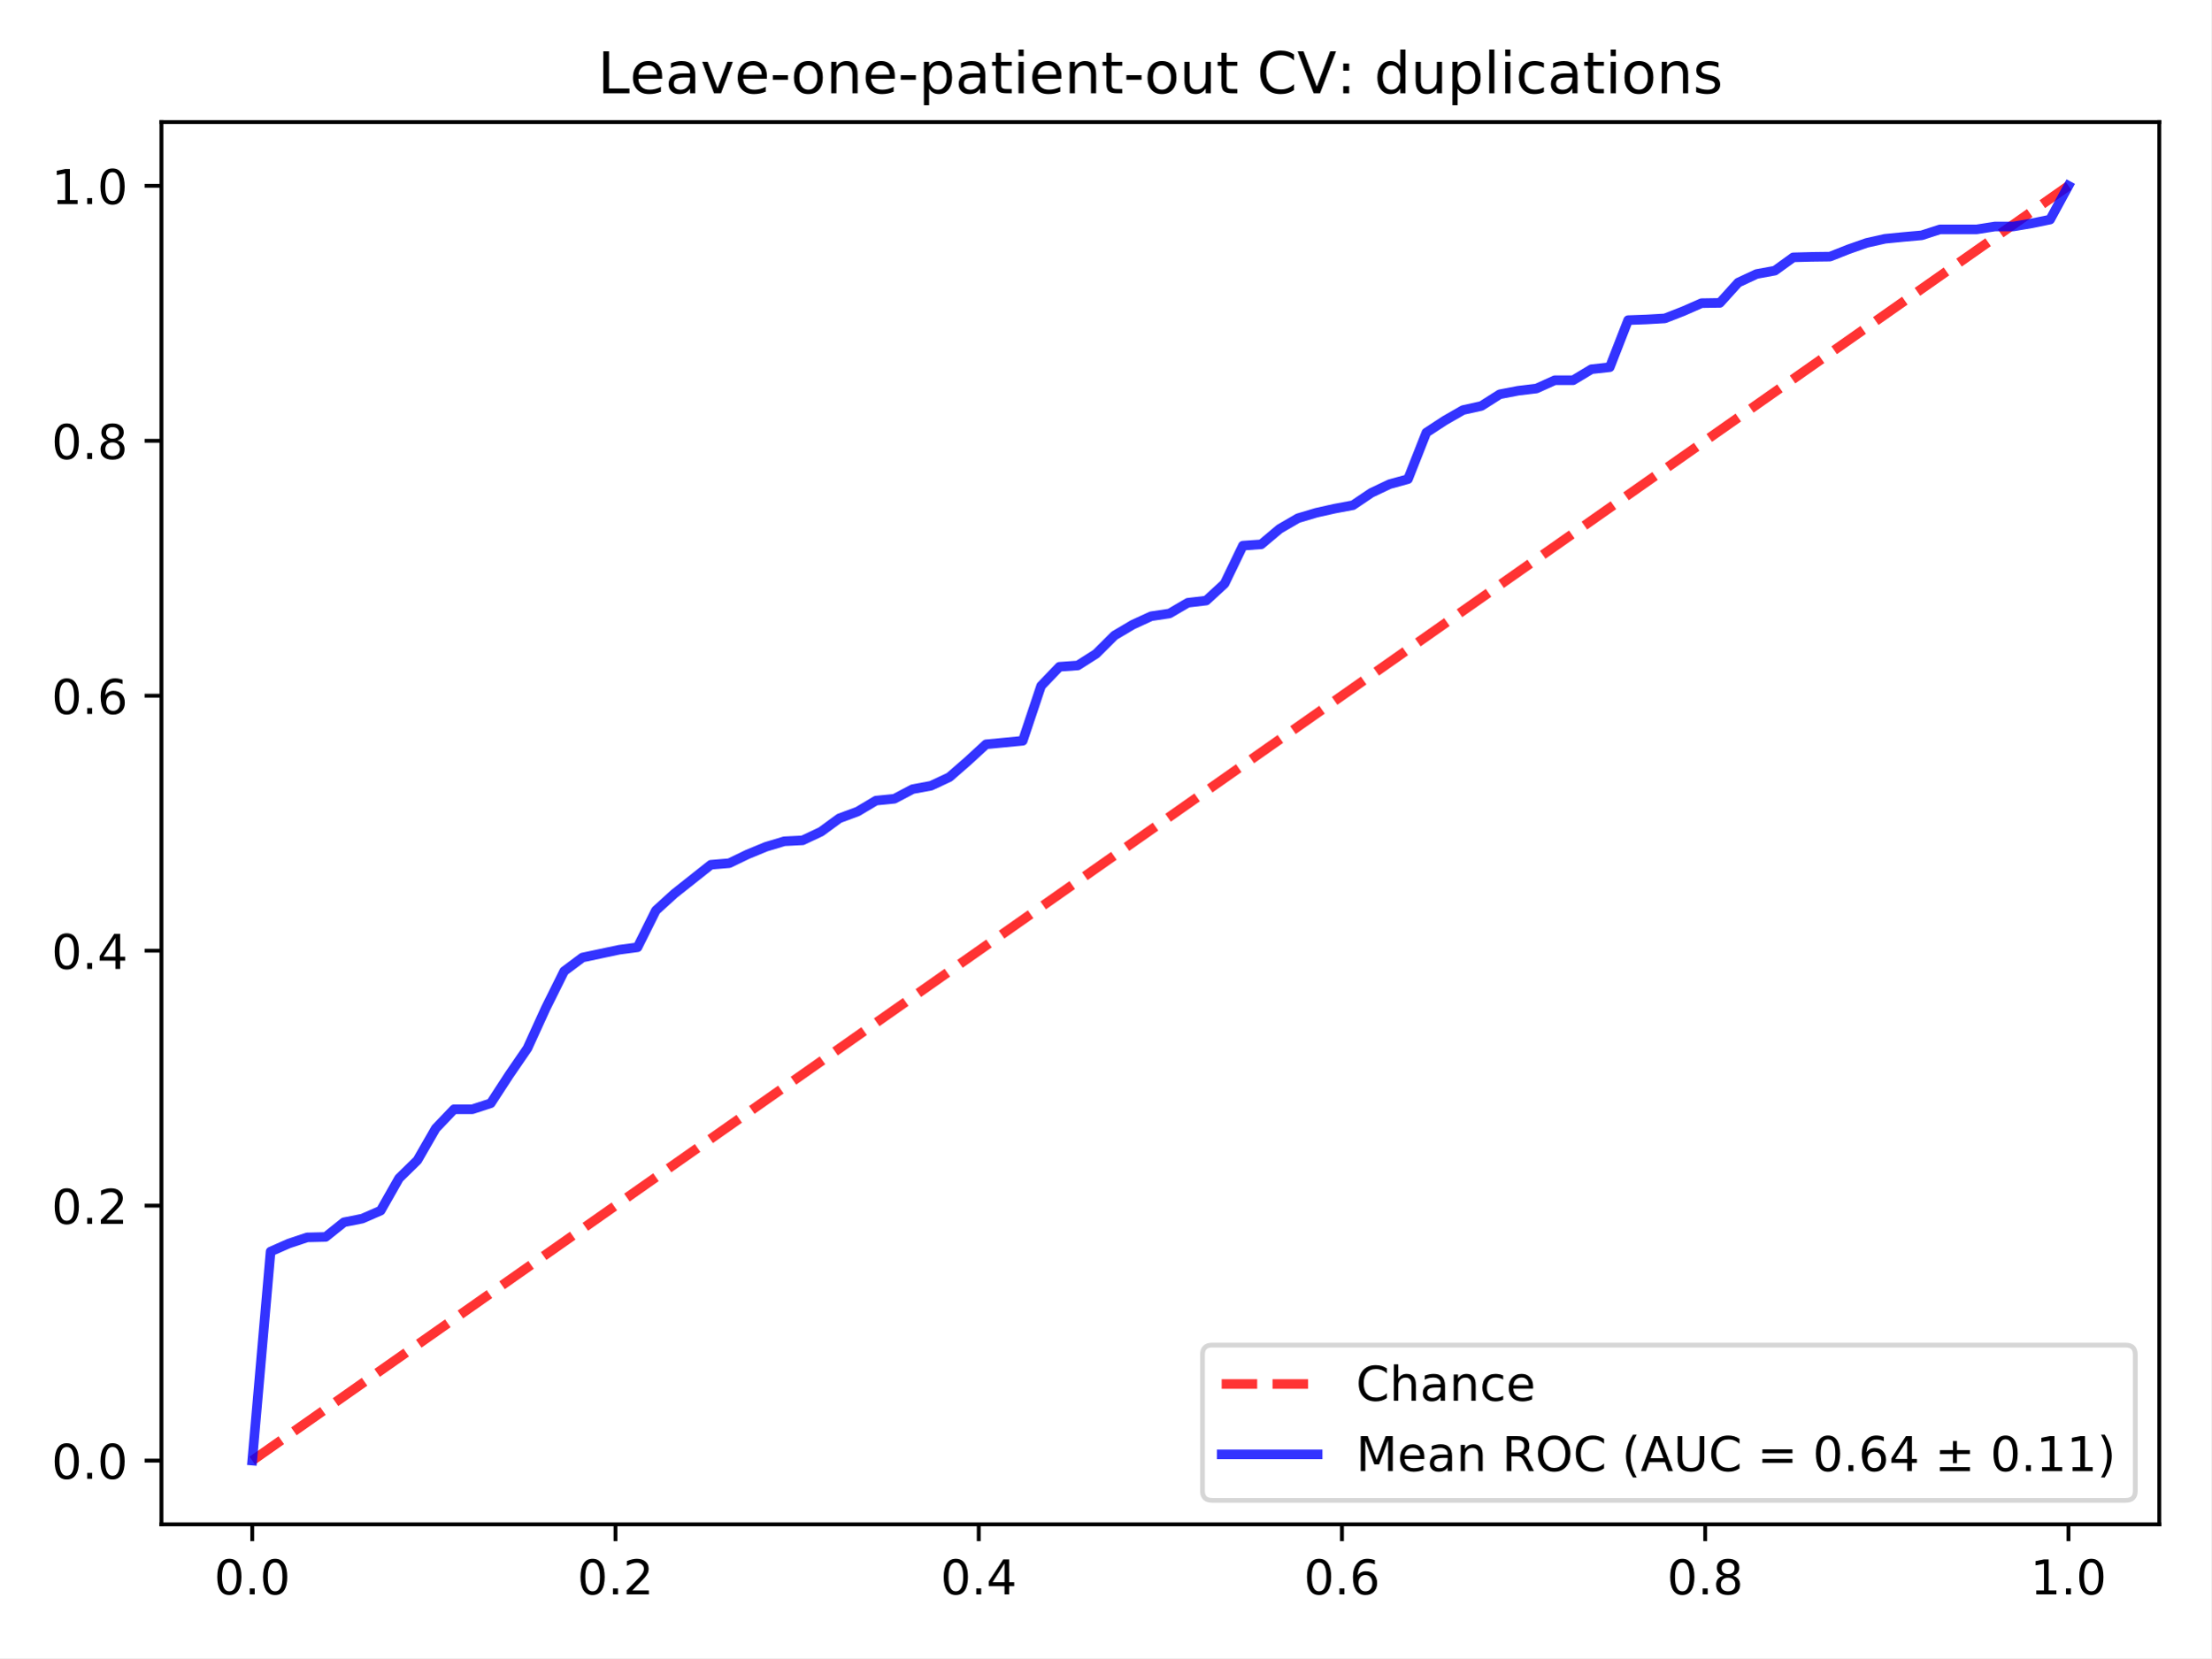
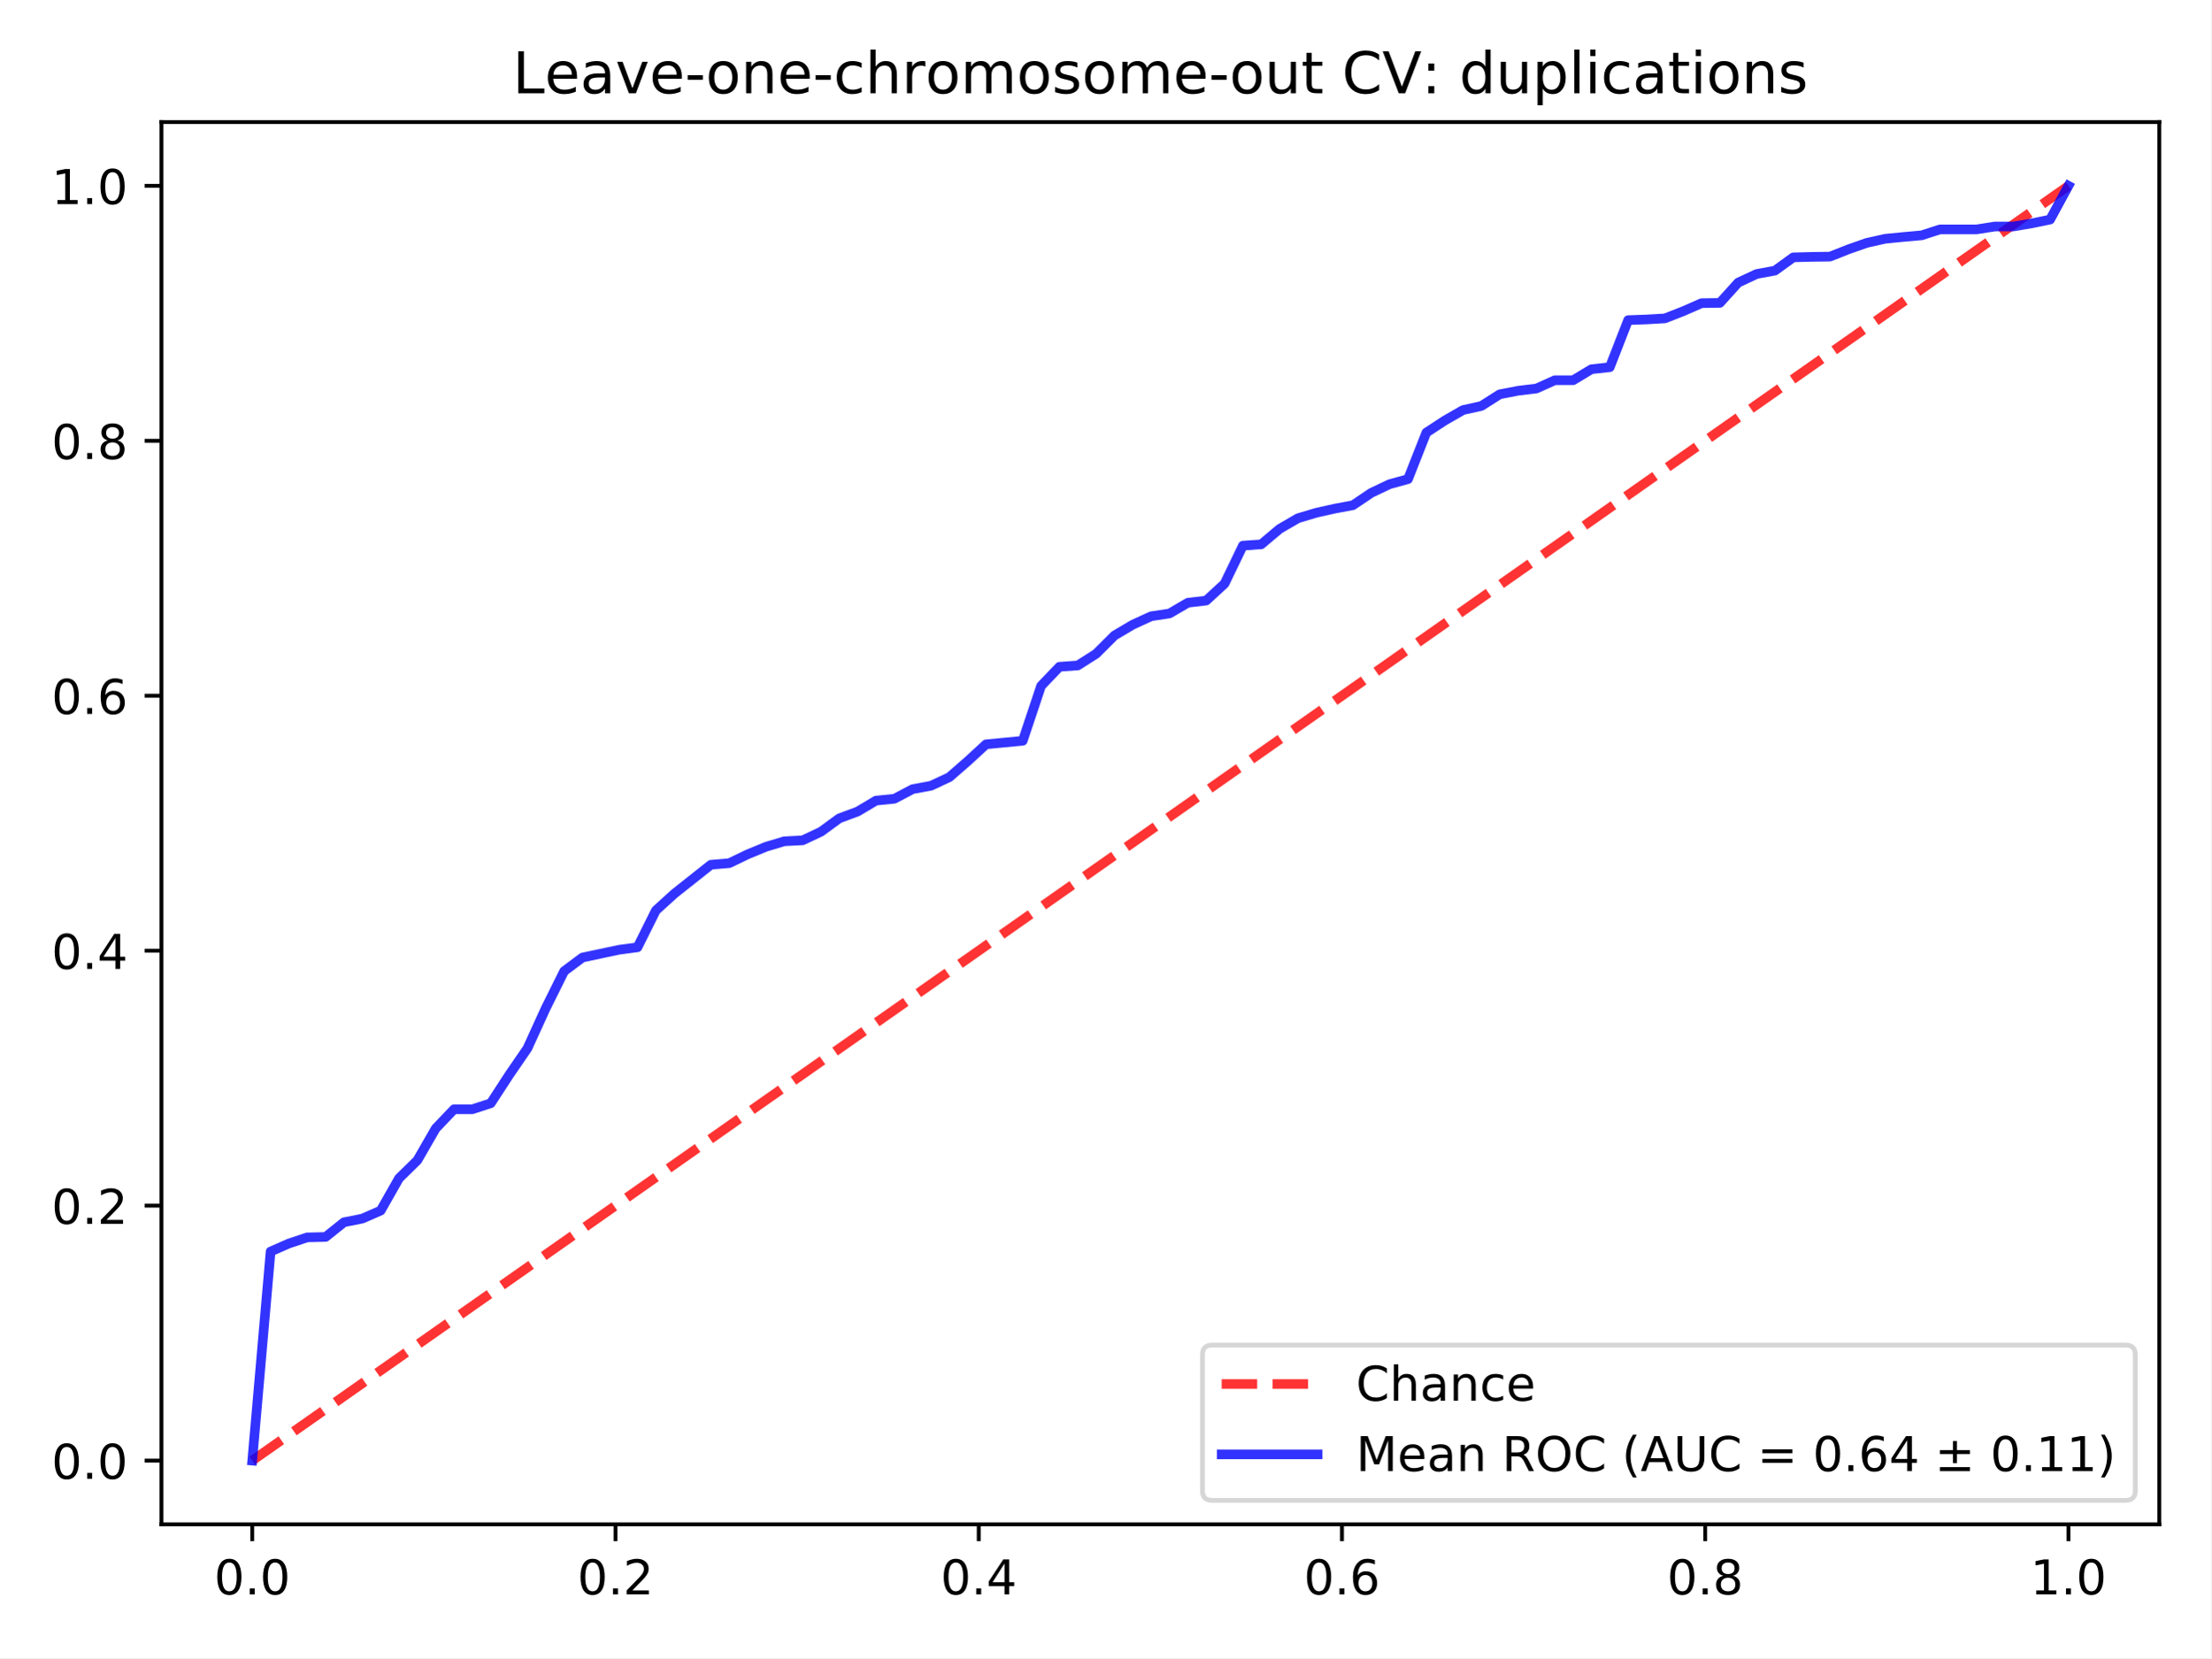
<svg xmlns="http://www.w3.org/2000/svg" xmlns:xlink="http://www.w3.org/1999/xlink" height="345.6pt" version="1.1" viewBox="0 0 460.8 345.6" width="460.8pt">
  <defs>
    <style type="text/css">
*{stroke-linecap:butt;stroke-linejoin:round;white-space:pre;}
  </style>
  </defs>
  <g id="figure_1">
    <g id="patch_1">
      <path d="M 0 345.6  L 460.8 345.6  L 460.8 0  L 0 0  z " style="fill:#ffffff;" />
    </g>
    <g id="axes_1">
      <g id="patch_2">
        <path d="M 33.64 317.72  L 450 317.72  L 450 25.44  L 33.64 25.44  z " style="fill:#ffffff;" />
      </g>
      <g id="matplotlib.axis_1">
        <g id="xtick_1">
          <g id="line2d_1">
            <defs>
-               <path d="M 0 0  L 0 3.5  " id="macfb89a91c" style="stroke:#000000;stroke-width:0.8;" />
-             </defs>
-             <g>
-               <use style="stroke:#000000;stroke-width:0.8;" x="52.565" xlink:href="#macfb89a91c" y="317.72" />
+               <path d="M 0 0  L 0 3.5  " id="m7f4641967b" style="stroke:#000000;stroke-width:0.8;" />
+             </defs>
+             <g>
+               <use style="stroke:#000000;stroke-width:0.8;" x="52.565" xlink:href="#m7f4641967b" y="317.72" />
            </g>
          </g>
          <g id="text_1">
            <defs>
              <path d="M 31.781 66.406  Q 24.172 66.406 20.328 58.906  Q 16.5 51.422 16.5 36.375  Q 16.5 21.391 20.328 13.891  Q 24.172 6.391 31.781 6.391  Q 39.453 6.391 43.281 13.891  Q 47.125 21.391 47.125 36.375  Q 47.125 51.422 43.281 58.906  Q 39.453 66.406 31.781 66.406  z M 31.781 74.219  Q 44.047 74.219 50.516 64.516  Q 56.984 54.828 56.984 36.375  Q 56.984 17.969 50.516 8.266  Q 44.047 -1.422 31.781 -1.422  Q 19.531 -1.422 13.062 8.266  Q 6.594 17.969 6.594 36.375  Q 6.594 54.828 13.062 64.516  Q 19.531 74.219 31.781 74.219  z " id="DejaVuSans-48" />
              <path d="M 10.688 12.406  L 21 12.406  L 21 0  L 10.688 0  z " id="DejaVuSans-46" />
            </defs>
            <g transform="translate(44.61389 332.3184)scale(0.1 -0.1)">
              <use xlink:href="#DejaVuSans-48" />
              <use x="63.623" xlink:href="#DejaVuSans-46" />
              <use x="95.41" xlink:href="#DejaVuSans-48" />
            </g>
          </g>
        </g>
        <g id="xtick_2">
          <g id="line2d_2">
            <g>
-               <use style="stroke:#000000;stroke-width:0.8;" x="128.267" xlink:href="#macfb89a91c" y="317.72" />
+               <use style="stroke:#000000;stroke-width:0.8;" x="128.267" xlink:href="#m7f4641967b" y="317.72" />
            </g>
          </g>
          <g id="text_2">
            <defs>
              <path d="M 19.188 8.297  L 53.609 8.297  L 53.609 0  L 7.328 0  L 7.328 8.297  Q 12.938 14.109 22.625 23.891  Q 32.328 33.688 34.812 36.531  Q 39.547 41.844 41.422 45.531  Q 43.312 49.219 43.312 52.781  Q 43.312 58.594 39.234 62.25  Q 35.156 65.922 28.609 65.922  Q 23.969 65.922 18.812 64.312  Q 13.672 62.703 7.812 59.422  L 7.812 69.391  Q 13.766 71.781 18.938 73  Q 24.125 74.219 28.422 74.219  Q 39.75 74.219 46.484 68.547  Q 53.219 62.891 53.219 53.422  Q 53.219 48.922 51.531 44.891  Q 49.859 40.875 45.406 35.406  Q 44.188 33.984 37.641 27.219  Q 31.109 20.453 19.188 8.297  z " id="DejaVuSans-50" />
            </defs>
            <g transform="translate(120.3157 332.3184)scale(0.1 -0.1)">
              <use xlink:href="#DejaVuSans-48" />
              <use x="63.623" xlink:href="#DejaVuSans-46" />
              <use x="95.41" xlink:href="#DejaVuSans-50" />
            </g>
          </g>
        </g>
        <g id="xtick_3">
          <g id="line2d_3">
            <g>
-               <use style="stroke:#000000;stroke-width:0.8;" x="203.969" xlink:href="#macfb89a91c" y="317.72" />
+               <use style="stroke:#000000;stroke-width:0.8;" x="203.969" xlink:href="#m7f4641967b" y="317.72" />
            </g>
          </g>
          <g id="text_3">
            <defs>
              <path d="M 37.797 64.312  L 12.891 25.391  L 37.797 25.391  z M 35.203 72.906  L 47.609 72.906  L 47.609 25.391  L 58.016 25.391  L 58.016 17.188  L 47.609 17.188  L 47.609 0  L 37.797 0  L 37.797 17.188  L 4.891 17.188  L 4.891 26.703  z " id="DejaVuSans-52" />
            </defs>
            <g transform="translate(196.0175 332.3184)scale(0.1 -0.1)">
              <use xlink:href="#DejaVuSans-48" />
              <use x="63.623" xlink:href="#DejaVuSans-46" />
              <use x="95.41" xlink:href="#DejaVuSans-52" />
            </g>
          </g>
        </g>
        <g id="xtick_4">
          <g id="line2d_4">
            <g>
-               <use style="stroke:#000000;stroke-width:0.8;" x="279.671" xlink:href="#macfb89a91c" y="317.72" />
+               <use style="stroke:#000000;stroke-width:0.8;" x="279.671" xlink:href="#m7f4641967b" y="317.72" />
            </g>
          </g>
          <g id="text_4">
            <defs>
              <path d="M 33.016 40.375  Q 26.375 40.375 22.484 35.828  Q 18.609 31.297 18.609 23.391  Q 18.609 15.531 22.484 10.953  Q 26.375 6.391 33.016 6.391  Q 39.656 6.391 43.531 10.953  Q 47.406 15.531 47.406 23.391  Q 47.406 31.297 43.531 35.828  Q 39.656 40.375 33.016 40.375  z M 52.594 71.297  L 52.594 62.312  Q 48.875 64.062 45.094 64.984  Q 41.312 65.922 37.594 65.922  Q 27.828 65.922 22.672 59.328  Q 17.531 52.734 16.797 39.406  Q 19.672 43.656 24.016 45.922  Q 28.375 48.188 33.594 48.188  Q 44.578 48.188 50.953 41.516  Q 57.328 34.859 57.328 23.391  Q 57.328 12.156 50.688 5.359  Q 44.047 -1.422 33.016 -1.422  Q 20.359 -1.422 13.672 8.266  Q 6.984 17.969 6.984 36.375  Q 6.984 53.656 15.188 63.938  Q 23.391 74.219 37.203 74.219  Q 40.922 74.219 44.703 73.484  Q 48.484 72.75 52.594 71.297  z " id="DejaVuSans-54" />
            </defs>
            <g transform="translate(271.7193 332.3184)scale(0.1 -0.1)">
              <use xlink:href="#DejaVuSans-48" />
              <use x="63.623" xlink:href="#DejaVuSans-46" />
              <use x="95.41" xlink:href="#DejaVuSans-54" />
            </g>
          </g>
        </g>
        <g id="xtick_5">
          <g id="line2d_5">
            <g>
-               <use style="stroke:#000000;stroke-width:0.8;" x="355.373" xlink:href="#macfb89a91c" y="317.72" />
+               <use style="stroke:#000000;stroke-width:0.8;" x="355.373" xlink:href="#m7f4641967b" y="317.72" />
            </g>
          </g>
          <g id="text_5">
            <defs>
              <path d="M 31.781 34.625  Q 24.75 34.625 20.719 30.859  Q 16.703 27.094 16.703 20.516  Q 16.703 13.922 20.719 10.156  Q 24.75 6.391 31.781 6.391  Q 38.812 6.391 42.859 10.172  Q 46.922 13.969 46.922 20.516  Q 46.922 27.094 42.891 30.859  Q 38.875 34.625 31.781 34.625  z M 21.922 38.812  Q 15.578 40.375 12.031 44.719  Q 8.5 49.078 8.5 55.328  Q 8.5 64.062 14.719 69.141  Q 20.953 74.219 31.781 74.219  Q 42.672 74.219 48.875 69.141  Q 55.078 64.062 55.078 55.328  Q 55.078 49.078 51.531 44.719  Q 48 40.375 41.703 38.812  Q 48.828 37.156 52.797 32.312  Q 56.781 27.484 56.781 20.516  Q 56.781 9.906 50.312 4.234  Q 43.844 -1.422 31.781 -1.422  Q 19.734 -1.422 13.25 4.234  Q 6.781 9.906 6.781 20.516  Q 6.781 27.484 10.781 32.312  Q 14.797 37.156 21.922 38.812  z M 18.312 54.391  Q 18.312 48.734 21.844 45.562  Q 25.391 42.391 31.781 42.391  Q 38.141 42.391 41.719 45.562  Q 45.312 48.734 45.312 54.391  Q 45.312 60.062 41.719 63.234  Q 38.141 66.406 31.781 66.406  Q 25.391 66.406 21.844 63.234  Q 18.312 60.062 18.312 54.391  z " id="DejaVuSans-56" />
            </defs>
            <g transform="translate(347.4212 332.3184)scale(0.1 -0.1)">
              <use xlink:href="#DejaVuSans-48" />
              <use x="63.623" xlink:href="#DejaVuSans-46" />
              <use x="95.41" xlink:href="#DejaVuSans-56" />
            </g>
          </g>
        </g>
        <g id="xtick_6">
          <g id="line2d_6">
            <g>
-               <use style="stroke:#000000;stroke-width:0.8;" x="431.075" xlink:href="#macfb89a91c" y="317.72" />
+               <use style="stroke:#000000;stroke-width:0.8;" x="431.075" xlink:href="#m7f4641967b" y="317.72" />
            </g>
          </g>
          <g id="text_6">
            <defs>
              <path d="M 12.406 8.297  L 28.516 8.297  L 28.516 63.922  L 10.984 60.406  L 10.984 69.391  L 28.422 72.906  L 38.281 72.906  L 38.281 8.297  L 54.391 8.297  L 54.391 0  L 12.406 0  z " id="DejaVuSans-49" />
            </defs>
            <g transform="translate(423.123 332.3184)scale(0.1 -0.1)">
              <use xlink:href="#DejaVuSans-49" />
              <use x="63.623" xlink:href="#DejaVuSans-46" />
              <use x="95.41" xlink:href="#DejaVuSans-48" />
            </g>
          </g>
        </g>
      </g>
      <g id="matplotlib.axis_2">
        <g id="ytick_1">
          <g id="line2d_7">
            <defs>
-               <path d="M 0 0  L -3.5 0  " id="m1440b9d968" style="stroke:#000000;stroke-width:0.8;" />
-             </defs>
-             <g>
-               <use style="stroke:#000000;stroke-width:0.8;" x="33.64" xlink:href="#m1440b9d968" y="304.435" />
+               <path d="M 0 0  L -3.5 0  " id="mc398d6398e" style="stroke:#000000;stroke-width:0.8;" />
+             </defs>
+             <g>
+               <use style="stroke:#000000;stroke-width:0.8;" x="33.64" xlink:href="#mc398d6398e" y="304.435" />
            </g>
          </g>
          <g id="text_7">
            <g transform="translate(10.73687 308.2338)scale(0.1 -0.1)">
              <use xlink:href="#DejaVuSans-48" />
              <use x="63.623" xlink:href="#DejaVuSans-46" />
              <use x="95.41" xlink:href="#DejaVuSans-48" />
            </g>
          </g>
        </g>
        <g id="ytick_2">
          <g id="line2d_8">
            <g>
-               <use style="stroke:#000000;stroke-width:0.8;" x="33.64" xlink:href="#m1440b9d968" y="251.293" />
+               <use style="stroke:#000000;stroke-width:0.8;" x="33.64" xlink:href="#mc398d6398e" y="251.293" />
            </g>
          </g>
          <g id="text_8">
            <g transform="translate(10.73687 255.0919)scale(0.1 -0.1)">
              <use xlink:href="#DejaVuSans-48" />
              <use x="63.623" xlink:href="#DejaVuSans-46" />
              <use x="95.41" xlink:href="#DejaVuSans-50" />
            </g>
          </g>
        </g>
        <g id="ytick_3">
          <g id="line2d_9">
            <g>
-               <use style="stroke:#000000;stroke-width:0.8;" x="33.64" xlink:href="#m1440b9d968" y="198.151" />
+               <use style="stroke:#000000;stroke-width:0.8;" x="33.64" xlink:href="#mc398d6398e" y="198.151" />
            </g>
          </g>
          <g id="text_9">
            <g transform="translate(10.73687 201.9501)scale(0.1 -0.1)">
              <use xlink:href="#DejaVuSans-48" />
              <use x="63.623" xlink:href="#DejaVuSans-46" />
              <use x="95.41" xlink:href="#DejaVuSans-52" />
            </g>
          </g>
        </g>
        <g id="ytick_4">
          <g id="line2d_10">
            <g>
-               <use style="stroke:#000000;stroke-width:0.8;" x="33.64" xlink:href="#m1440b9d968" y="145.009" />
+               <use style="stroke:#000000;stroke-width:0.8;" x="33.64" xlink:href="#mc398d6398e" y="145.009" />
            </g>
          </g>
          <g id="text_10">
            <g transform="translate(10.73687 148.8083)scale(0.1 -0.1)">
              <use xlink:href="#DejaVuSans-48" />
              <use x="63.623" xlink:href="#DejaVuSans-46" />
              <use x="95.41" xlink:href="#DejaVuSans-54" />
            </g>
          </g>
        </g>
        <g id="ytick_5">
          <g id="line2d_11">
            <g>
-               <use style="stroke:#000000;stroke-width:0.8;" x="33.64" xlink:href="#m1440b9d968" y="91.867" />
+               <use style="stroke:#000000;stroke-width:0.8;" x="33.64" xlink:href="#mc398d6398e" y="91.867" />
            </g>
          </g>
          <g id="text_11">
            <g transform="translate(10.73687 95.66649)scale(0.1 -0.1)">
              <use xlink:href="#DejaVuSans-48" />
              <use x="63.623" xlink:href="#DejaVuSans-46" />
              <use x="95.41" xlink:href="#DejaVuSans-56" />
            </g>
          </g>
        </g>
        <g id="ytick_6">
          <g id="line2d_12">
            <g>
-               <use style="stroke:#000000;stroke-width:0.8;" x="33.64" xlink:href="#m1440b9d968" y="38.725" />
+               <use style="stroke:#000000;stroke-width:0.8;" x="33.64" xlink:href="#mc398d6398e" y="38.725" />
            </g>
          </g>
          <g id="text_12">
            <g transform="translate(10.73687 42.52467)scale(0.1 -0.1)">
              <use xlink:href="#DejaVuSans-49" />
              <use x="63.623" xlink:href="#DejaVuSans-46" />
              <use x="95.41" xlink:href="#DejaVuSans-48" />
            </g>
          </g>
        </g>
      </g>
      <g id="line2d_13">
-         <path clip-path="url(#pda7d57e21e)" d="M 52.565 304.435  L 431.075 38.725  " style="fill:none;stroke:#ff0000;stroke-dasharray:7.4,3.2;stroke-dashoffset:0;stroke-opacity:0.8;stroke-width:2;" />
+         <path clip-path="url(#pcd651e26c1)" d="M 52.565 304.435  L 431.075 38.725  " style="fill:none;stroke:#ff0000;stroke-dasharray:7.4,3.2;stroke-dashoffset:0;stroke-opacity:0.8;stroke-width:2;" />
      </g>
      <g id="line2d_14">
-         <path clip-path="url(#pda7d57e21e)" d="M 52.565 304.435  L 56.389 260.863  L 60.212 259.183  L 64.035 257.91  L 67.859 257.818  L 71.682 254.759  L 75.505 253.996  L 79.329 252.328  L 83.152 245.597  L 86.975 241.848  L 90.799 235.206  L 94.622 231.201  L 98.445 231.201  L 102.269 229.956  L 106.092 224.08  L 109.915 218.506  L 113.739 210.128  L 117.562 202.432  L 121.385 199.576  L 125.209 198.767  L 129.032 197.955  L 132.855 197.448  L 136.679 189.773  L 140.502 186.296  L 144.325 183.265  L 148.149 180.234  L 151.972 179.916  L 155.795 178.074  L 159.619 176.496  L 163.442 175.347  L 167.265 175.151  L 171.089 173.356  L 174.912 170.564  L 178.735 169.145  L 182.558 166.869  L 186.382 166.489  L 190.205 164.476  L 194.028 163.771  L 197.852 161.983  L 201.675 158.65  L 205.498 155.135  L 209.322 154.769  L 213.145 154.403  L 216.968 142.963  L 220.792 138.973  L 224.615 138.7  L 228.438 136.267  L 232.262 132.454  L 236.085 130.193  L 239.908 128.439  L 243.732 127.863  L 247.555 125.628  L 251.378 125.176  L 255.202 121.656  L 259.025 113.723  L 262.848 113.455  L 266.672 110.235  L 270.495 108.015  L 274.318 106.871  L 278.142 106.016  L 281.965 105.296  L 285.788 102.718  L 289.612 100.906  L 293.435 99.859  L 297.258 90.16  L 301.082 87.656  L 304.905 85.462  L 308.728 84.611  L 312.551 82.178  L 316.375 81.437  L 320.198 80.978  L 324.021 79.253  L 327.845 79.253  L 331.668 76.951  L 335.491 76.53  L 339.315 66.724  L 343.138 66.583  L 346.961 66.36  L 350.785 64.865  L 354.608 63.186  L 358.431 63.125  L 362.255 58.896  L 366.078 57.11  L 369.901 56.402  L 373.725 53.638  L 377.548 53.534  L 381.371 53.485  L 385.195 51.971  L 389.018 50.629  L 392.841 49.767  L 396.665 49.389  L 400.488 49.044  L 404.311 47.804  L 408.135 47.804  L 411.958 47.804  L 415.781 47.2  L 419.605 47.2  L 423.428 46.547  L 427.251 45.76  L 431.075 38.725  " style="fill:none;stroke:#0000ff;stroke-linecap:square;stroke-opacity:0.8;stroke-width:2;" />
+         <path clip-path="url(#pcd651e26c1)" d="M 52.565 304.435  L 56.389 260.863  L 60.212 259.183  L 64.035 257.91  L 67.859 257.818  L 71.682 254.759  L 75.505 253.996  L 79.329 252.328  L 83.152 245.597  L 86.975 241.848  L 90.799 235.206  L 94.622 231.201  L 98.445 231.201  L 102.269 229.956  L 106.092 224.08  L 109.915 218.506  L 113.739 210.128  L 117.562 202.432  L 121.385 199.576  L 125.209 198.767  L 129.032 197.955  L 132.855 197.448  L 136.679 189.773  L 140.502 186.296  L 144.325 183.265  L 148.149 180.234  L 151.972 179.916  L 155.795 178.074  L 159.619 176.496  L 163.442 175.347  L 167.265 175.151  L 171.089 173.356  L 174.912 170.564  L 178.735 169.145  L 182.558 166.869  L 186.382 166.489  L 190.205 164.476  L 194.028 163.771  L 197.852 161.983  L 201.675 158.65  L 205.498 155.135  L 209.322 154.769  L 213.145 154.403  L 216.968 142.963  L 220.792 138.973  L 224.615 138.7  L 228.438 136.267  L 232.262 132.454  L 236.085 130.193  L 239.908 128.439  L 243.732 127.863  L 247.555 125.628  L 251.378 125.176  L 255.202 121.656  L 259.025 113.723  L 262.848 113.455  L 266.672 110.235  L 270.495 108.015  L 274.318 106.871  L 278.142 106.016  L 281.965 105.296  L 285.788 102.718  L 289.612 100.906  L 293.435 99.859  L 297.258 90.16  L 301.082 87.656  L 304.905 85.462  L 308.728 84.611  L 312.551 82.178  L 316.375 81.437  L 320.198 80.978  L 324.021 79.253  L 327.845 79.253  L 331.668 76.951  L 335.491 76.53  L 339.315 66.724  L 343.138 66.583  L 346.961 66.36  L 350.785 64.865  L 354.608 63.186  L 358.431 63.125  L 362.255 58.896  L 366.078 57.11  L 369.901 56.402  L 373.725 53.638  L 377.548 53.534  L 381.371 53.485  L 385.195 51.971  L 389.018 50.629  L 392.841 49.767  L 396.665 49.389  L 400.488 49.044  L 404.311 47.804  L 408.135 47.804  L 411.958 47.804  L 415.781 47.2  L 419.605 47.2  L 423.428 46.547  L 427.251 45.76  L 431.075 38.725  " style="fill:none;stroke:#0000ff;stroke-linecap:square;stroke-opacity:0.8;stroke-width:2;" />
      </g>
      <g id="patch_3">
        <path d="M 33.64 317.72  L 33.64 25.44  " style="fill:none;stroke:#000000;stroke-linecap:square;stroke-linejoin:miter;stroke-width:0.8;" />
      </g>
      <g id="patch_4">
        <path d="M 450 317.72  L 450 25.44  " style="fill:none;stroke:#000000;stroke-linecap:square;stroke-linejoin:miter;stroke-width:0.8;" />
      </g>
      <g id="patch_5">
        <path d="M 33.64 317.72  L 450 317.72  " style="fill:none;stroke:#000000;stroke-linecap:square;stroke-linejoin:miter;stroke-width:0.8;" />
      </g>
      <g id="patch_6">
        <path d="M 33.64 25.44  L 450 25.44  " style="fill:none;stroke:#000000;stroke-linecap:square;stroke-linejoin:miter;stroke-width:0.8;" />
      </g>
      <g id="text_13">
        <defs>
          <path d="M 9.812 72.906  L 19.672 72.906  L 19.672 8.297  L 55.172 8.297  L 55.172 0  L 9.812 0  z " id="DejaVuSans-76" />
          <path d="M 56.203 29.594  L 56.203 25.203  L 14.891 25.203  Q 15.484 15.922 20.484 11.062  Q 25.484 6.203 34.422 6.203  Q 39.594 6.203 44.453 7.469  Q 49.312 8.734 54.109 11.281  L 54.109 2.781  Q 49.266 0.734 44.188 -0.344  Q 39.109 -1.422 33.891 -1.422  Q 20.797 -1.422 13.156 6.188  Q 5.516 13.812 5.516 26.812  Q 5.516 40.234 12.766 48.109  Q 20.016 56 32.328 56  Q 43.359 56 49.781 48.891  Q 56.203 41.797 56.203 29.594  z M 47.219 32.234  Q 47.125 39.594 43.094 43.984  Q 39.062 48.391 32.422 48.391  Q 24.906 48.391 20.391 44.141  Q 15.875 39.891 15.188 32.172  z " id="DejaVuSans-101" />
          <path d="M 34.281 27.484  Q 23.391 27.484 19.188 25  Q 14.984 22.516 14.984 16.5  Q 14.984 11.719 18.141 8.906  Q 21.297 6.109 26.703 6.109  Q 34.188 6.109 38.703 11.406  Q 43.219 16.703 43.219 25.484  L 43.219 27.484  z M 52.203 31.203  L 52.203 0  L 43.219 0  L 43.219 8.297  Q 40.141 3.328 35.547 0.953  Q 30.953 -1.422 24.312 -1.422  Q 15.922 -1.422 10.953 3.297  Q 6 8.016 6 15.922  Q 6 25.141 12.172 29.828  Q 18.359 34.516 30.609 34.516  L 43.219 34.516  L 43.219 35.406  Q 43.219 41.609 39.141 45  Q 35.062 48.391 27.688 48.391  Q 23 48.391 18.547 47.266  Q 14.109 46.141 10.016 43.891  L 10.016 52.203  Q 14.938 54.109 19.578 55.047  Q 24.219 56 28.609 56  Q 40.484 56 46.344 49.844  Q 52.203 43.703 52.203 31.203  z " id="DejaVuSans-97" />
          <path d="M 2.984 54.688  L 12.5 54.688  L 29.594 8.797  L 46.688 54.688  L 56.203 54.688  L 35.688 0  L 23.484 0  z " id="DejaVuSans-118" />
          <path d="M 4.891 31.391  L 31.203 31.391  L 31.203 23.391  L 4.891 23.391  z " id="DejaVuSans-45" />
          <path d="M 30.609 48.391  Q 23.391 48.391 19.188 42.75  Q 14.984 37.109 14.984 27.297  Q 14.984 17.484 19.156 11.844  Q 23.344 6.203 30.609 6.203  Q 37.797 6.203 41.984 11.859  Q 46.188 17.531 46.188 27.297  Q 46.188 37.016 41.984 42.703  Q 37.797 48.391 30.609 48.391  z M 30.609 56  Q 42.328 56 49.016 48.375  Q 55.719 40.766 55.719 27.297  Q 55.719 13.875 49.016 6.219  Q 42.328 -1.422 30.609 -1.422  Q 18.844 -1.422 12.172 6.219  Q 5.516 13.875 5.516 27.297  Q 5.516 40.766 12.172 48.375  Q 18.844 56 30.609 56  z " id="DejaVuSans-111" />
          <path d="M 54.891 33.016  L 54.891 0  L 45.906 0  L 45.906 32.719  Q 45.906 40.484 42.875 44.328  Q 39.844 48.188 33.797 48.188  Q 26.516 48.188 22.312 43.547  Q 18.109 38.922 18.109 30.906  L 18.109 0  L 9.078 0  L 9.078 54.688  L 18.109 54.688  L 18.109 46.188  Q 21.344 51.125 25.703 53.562  Q 30.078 56 35.797 56  Q 45.219 56 50.047 50.172  Q 54.891 44.344 54.891 33.016  z " id="DejaVuSans-110" />
-           <path d="M 18.109 8.203  L 18.109 -20.797  L 9.078 -20.797  L 9.078 54.688  L 18.109 54.688  L 18.109 46.391  Q 20.953 51.266 25.266 53.625  Q 29.594 56 35.594 56  Q 45.562 56 51.781 48.094  Q 58.016 40.188 58.016 27.297  Q 58.016 14.406 51.781 6.484  Q 45.562 -1.422 35.594 -1.422  Q 29.594 -1.422 25.266 0.953  Q 20.953 3.328 18.109 8.203  z M 48.688 27.297  Q 48.688 37.203 44.609 42.844  Q 40.531 48.484 33.406 48.484  Q 26.266 48.484 22.188 42.844  Q 18.109 37.203 18.109 27.297  Q 18.109 17.391 22.188 11.75  Q 26.266 6.109 33.406 6.109  Q 40.531 6.109 44.609 11.75  Q 48.688 17.391 48.688 27.297  z " id="DejaVuSans-112" />
+           <path d="M 48.781 52.594  L 48.781 44.188  Q 44.969 46.297 41.141 47.344  Q 37.312 48.391 33.406 48.391  Q 24.656 48.391 19.812 42.844  Q 14.984 37.312 14.984 27.297  Q 14.984 17.281 19.812 11.734  Q 24.656 6.203 33.406 6.203  Q 37.312 6.203 41.141 7.25  Q 44.969 8.297 48.781 10.406  L 48.781 2.094  Q 45.016 0.344 40.984 -0.531  Q 36.969 -1.422 32.422 -1.422  Q 20.062 -1.422 12.781 6.344  Q 5.516 14.109 5.516 27.297  Q 5.516 40.672 12.859 48.328  Q 20.219 56 33.016 56  Q 37.156 56 41.109 55.141  Q 45.062 54.297 48.781 52.594  z " id="DejaVuSans-99" />
+           <path d="M 54.891 33.016  L 54.891 0  L 45.906 0  L 45.906 32.719  Q 45.906 40.484 42.875 44.328  Q 39.844 48.188 33.797 48.188  Q 26.516 48.188 22.312 43.547  Q 18.109 38.922 18.109 30.906  L 18.109 0  L 9.078 0  L 9.078 75.984  L 18.109 75.984  L 18.109 46.188  Q 21.344 51.125 25.703 53.562  Q 30.078 56 35.797 56  Q 45.219 56 50.047 50.172  Q 54.891 44.344 54.891 33.016  z " id="DejaVuSans-104" />
+           <path d="M 41.109 46.297  Q 39.594 47.172 37.812 47.578  Q 36.031 48 33.891 48  Q 26.266 48 22.188 43.047  Q 18.109 38.094 18.109 28.812  L 18.109 0  L 9.078 0  L 9.078 54.688  L 18.109 54.688  L 18.109 46.188  Q 20.953 51.172 25.484 53.578  Q 30.031 56 36.531 56  Q 37.453 56 38.578 55.875  Q 39.703 55.766 41.062 55.516  z " id="DejaVuSans-114" />
+           <path d="M 52 44.188  Q 55.375 50.25 60.062 53.125  Q 64.75 56 71.094 56  Q 79.641 56 84.281 50.016  Q 88.922 44.047 88.922 33.016  L 88.922 0  L 79.891 0  L 79.891 32.719  Q 79.891 40.578 77.094 44.375  Q 74.312 48.188 68.609 48.188  Q 61.625 48.188 57.562 43.547  Q 53.516 38.922 53.516 30.906  L 53.516 0  L 44.484 0  L 44.484 32.719  Q 44.484 40.625 41.703 44.406  Q 38.922 48.188 33.109 48.188  Q 26.219 48.188 22.156 43.531  Q 18.109 38.875 18.109 30.906  L 18.109 0  L 9.078 0  L 9.078 54.688  L 18.109 54.688  L 18.109 46.188  Q 21.188 51.219 25.484 53.609  Q 29.781 56 35.688 56  Q 41.656 56 45.828 52.969  Q 50 49.953 52 44.188  z " id="DejaVuSans-109" />
+           <path d="M 44.281 53.078  L 44.281 44.578  Q 40.484 46.531 36.375 47.5  Q 32.281 48.484 27.875 48.484  Q 21.188 48.484 17.844 46.438  Q 14.5 44.391 14.5 40.281  Q 14.5 37.156 16.891 35.375  Q 19.281 33.594 26.516 31.984  L 29.594 31.297  Q 39.156 29.25 43.188 25.516  Q 47.219 21.781 47.219 15.094  Q 47.219 7.469 41.188 3.016  Q 35.156 -1.422 24.609 -1.422  Q 20.219 -1.422 15.453 -0.562  Q 10.688 0.297 5.422 2  L 5.422 11.281  Q 10.406 8.688 15.234 7.391  Q 20.062 6.109 24.812 6.109  Q 31.156 6.109 34.562 8.281  Q 37.984 10.453 37.984 14.406  Q 37.984 18.062 35.516 20.016  Q 33.062 21.969 24.703 23.781  L 21.578 24.516  Q 13.234 26.266 9.516 29.906  Q 5.812 33.547 5.812 39.891  Q 5.812 47.609 11.281 51.797  Q 16.75 56 26.812 56  Q 31.781 56 36.172 55.266  Q 40.578 54.547 44.281 53.078  z " id="DejaVuSans-115" />
+           <path d="M 8.5 21.578  L 8.5 54.688  L 17.484 54.688  L 17.484 21.922  Q 17.484 14.156 20.5 10.266  Q 23.531 6.391 29.594 6.391  Q 36.859 6.391 41.078 11.031  Q 45.312 15.672 45.312 23.688  L 45.312 54.688  L 54.297 54.688  L 54.297 0  L 45.312 0  L 45.312 8.406  Q 42.047 3.422 37.719 1  Q 33.406 -1.422 27.688 -1.422  Q 18.266 -1.422 13.375 4.438  Q 8.5 10.297 8.5 21.578  z M 31.109 56  z " id="DejaVuSans-117" />
          <path d="M 18.312 70.219  L 18.312 54.688  L 36.812 54.688  L 36.812 47.703  L 18.312 47.703  L 18.312 18.016  Q 18.312 11.328 20.141 9.422  Q 21.969 7.516 27.594 7.516  L 36.812 7.516  L 36.812 0  L 27.594 0  Q 17.188 0 13.234 3.875  Q 9.281 7.766 9.281 18.016  L 9.281 47.703  L 2.688 47.703  L 2.688 54.688  L 9.281 54.688  L 9.281 70.219  z " id="DejaVuSans-116" />
-           <path d="M 9.422 54.688  L 18.406 54.688  L 18.406 0  L 9.422 0  z M 9.422 75.984  L 18.406 75.984  L 18.406 64.594  L 9.422 64.594  z " id="DejaVuSans-105" />
-           <path d="M 8.5 21.578  L 8.5 54.688  L 17.484 54.688  L 17.484 21.922  Q 17.484 14.156 20.5 10.266  Q 23.531 6.391 29.594 6.391  Q 36.859 6.391 41.078 11.031  Q 45.312 15.672 45.312 23.688  L 45.312 54.688  L 54.297 54.688  L 54.297 0  L 45.312 0  L 45.312 8.406  Q 42.047 3.422 37.719 1  Q 33.406 -1.422 27.688 -1.422  Q 18.266 -1.422 13.375 4.438  Q 8.5 10.297 8.5 21.578  z M 31.109 56  z " id="DejaVuSans-117" />
          <path id="DejaVuSans-32" />
          <path d="M 64.406 67.281  L 64.406 56.891  Q 59.422 61.531 53.781 63.812  Q 48.141 66.109 41.797 66.109  Q 29.297 66.109 22.656 58.469  Q 16.016 50.828 16.016 36.375  Q 16.016 21.969 22.656 14.328  Q 29.297 6.688 41.797 6.688  Q 48.141 6.688 53.781 8.984  Q 59.422 11.281 64.406 15.922  L 64.406 5.609  Q 59.234 2.094 53.438 0.328  Q 47.656 -1.422 41.219 -1.422  Q 24.656 -1.422 15.125 8.703  Q 5.609 18.844 5.609 36.375  Q 5.609 53.953 15.125 64.078  Q 24.656 74.219 41.219 74.219  Q 47.75 74.219 53.531 72.484  Q 59.328 70.75 64.406 67.281  z " id="DejaVuSans-67" />
          <path d="M 28.609 0  L 0.781 72.906  L 11.078 72.906  L 34.188 11.531  L 57.328 72.906  L 67.578 72.906  L 39.797 0  z " id="DejaVuSans-86" />
          <path d="M 11.719 12.406  L 22.016 12.406  L 22.016 0  L 11.719 0  z M 11.719 51.703  L 22.016 51.703  L 22.016 39.312  L 11.719 39.312  z " id="DejaVuSans-58" />
          <path d="M 45.406 46.391  L 45.406 75.984  L 54.391 75.984  L 54.391 0  L 45.406 0  L 45.406 8.203  Q 42.578 3.328 38.25 0.953  Q 33.938 -1.422 27.875 -1.422  Q 17.969 -1.422 11.734 6.484  Q 5.516 14.406 5.516 27.297  Q 5.516 40.188 11.734 48.094  Q 17.969 56 27.875 56  Q 33.938 56 38.25 53.625  Q 42.578 51.266 45.406 46.391  z M 14.797 27.297  Q 14.797 17.391 18.875 11.75  Q 22.953 6.109 30.078 6.109  Q 37.203 6.109 41.297 11.75  Q 45.406 17.391 45.406 27.297  Q 45.406 37.203 41.297 42.844  Q 37.203 48.484 30.078 48.484  Q 22.953 48.484 18.875 42.844  Q 14.797 37.203 14.797 27.297  z " id="DejaVuSans-100" />
+           <path d="M 18.109 8.203  L 18.109 -20.797  L 9.078 -20.797  L 9.078 54.688  L 18.109 54.688  L 18.109 46.391  Q 20.953 51.266 25.266 53.625  Q 29.594 56 35.594 56  Q 45.562 56 51.781 48.094  Q 58.016 40.188 58.016 27.297  Q 58.016 14.406 51.781 6.484  Q 45.562 -1.422 35.594 -1.422  Q 29.594 -1.422 25.266 0.953  Q 20.953 3.328 18.109 8.203  z M 48.688 27.297  Q 48.688 37.203 44.609 42.844  Q 40.531 48.484 33.406 48.484  Q 26.266 48.484 22.188 42.844  Q 18.109 37.203 18.109 27.297  Q 18.109 17.391 22.188 11.75  Q 26.266 6.109 33.406 6.109  Q 40.531 6.109 44.609 11.75  Q 48.688 17.391 48.688 27.297  z " id="DejaVuSans-112" />
          <path d="M 9.422 75.984  L 18.406 75.984  L 18.406 0  L 9.422 0  z " id="DejaVuSans-108" />
-           <path d="M 48.781 52.594  L 48.781 44.188  Q 44.969 46.297 41.141 47.344  Q 37.312 48.391 33.406 48.391  Q 24.656 48.391 19.812 42.844  Q 14.984 37.312 14.984 27.297  Q 14.984 17.281 19.812 11.734  Q 24.656 6.203 33.406 6.203  Q 37.312 6.203 41.141 7.25  Q 44.969 8.297 48.781 10.406  L 48.781 2.094  Q 45.016 0.344 40.984 -0.531  Q 36.969 -1.422 32.422 -1.422  Q 20.062 -1.422 12.781 6.344  Q 5.516 14.109 5.516 27.297  Q 5.516 40.672 12.859 48.328  Q 20.219 56 33.016 56  Q 37.156 56 41.109 55.141  Q 45.062 54.297 48.781 52.594  z " id="DejaVuSans-99" />
-           <path d="M 44.281 53.078  L 44.281 44.578  Q 40.484 46.531 36.375 47.5  Q 32.281 48.484 27.875 48.484  Q 21.188 48.484 17.844 46.438  Q 14.5 44.391 14.5 40.281  Q 14.5 37.156 16.891 35.375  Q 19.281 33.594 26.516 31.984  L 29.594 31.297  Q 39.156 29.25 43.188 25.516  Q 47.219 21.781 47.219 15.094  Q 47.219 7.469 41.188 3.016  Q 35.156 -1.422 24.609 -1.422  Q 20.219 -1.422 15.453 -0.562  Q 10.688 0.297 5.422 2  L 5.422 11.281  Q 10.406 8.688 15.234 7.391  Q 20.062 6.109 24.812 6.109  Q 31.156 6.109 34.562 8.281  Q 37.984 10.453 37.984 14.406  Q 37.984 18.062 35.516 20.016  Q 33.062 21.969 24.703 23.781  L 21.578 24.516  Q 13.234 26.266 9.516 29.906  Q 5.812 33.547 5.812 39.891  Q 5.812 47.609 11.281 51.797  Q 16.75 56 26.812 56  Q 31.781 56 36.172 55.266  Q 40.578 54.547 44.281 53.078  z " id="DejaVuSans-115" />
+           <path d="M 9.422 54.688  L 18.406 54.688  L 18.406 0  L 9.422 0  z M 9.422 75.984  L 18.406 75.984  L 18.406 64.594  L 9.422 64.594  z " id="DejaVuSans-105" />
        </defs>
-         <g transform="translate(124.5566 19.44)scale(0.12 -0.12)">
+         <g transform="translate(106.8219 19.44)scale(0.12 -0.12)">
          <use xlink:href="#DejaVuSans-76" />
          <use x="55.697" xlink:href="#DejaVuSans-101" />
          <use x="117.221" xlink:href="#DejaVuSans-97" />
          <use x="178.5" xlink:href="#DejaVuSans-118" />
          <use x="237.68" xlink:href="#DejaVuSans-101" />
          <use x="299.203" xlink:href="#DejaVuSans-45" />
          <use x="335.303" xlink:href="#DejaVuSans-111" />
          <use x="396.484" xlink:href="#DejaVuSans-110" />
          <use x="459.863" xlink:href="#DejaVuSans-101" />
          <use x="521.387" xlink:href="#DejaVuSans-45" />
-           <use x="557.471" xlink:href="#DejaVuSans-112" />
-           <use x="620.947" xlink:href="#DejaVuSans-97" />
-           <use x="682.227" xlink:href="#DejaVuSans-116" />
-           <use x="721.436" xlink:href="#DejaVuSans-105" />
-           <use x="749.219" xlink:href="#DejaVuSans-101" />
-           <use x="810.742" xlink:href="#DejaVuSans-110" />
-           <use x="874.121" xlink:href="#DejaVuSans-116" />
-           <use x="913.33" xlink:href="#DejaVuSans-45" />
-           <use x="949.43" xlink:href="#DejaVuSans-111" />
-           <use x="1010.611" xlink:href="#DejaVuSans-117" />
-           <use x="1073.99" xlink:href="#DejaVuSans-116" />
-           <use x="1113.199" xlink:href="#DejaVuSans-32" />
-           <use x="1144.986" xlink:href="#DejaVuSans-67" />
-           <use x="1214.811" xlink:href="#DejaVuSans-86" />
-           <use x="1283.094" xlink:href="#DejaVuSans-58" />
-           <use x="1316.785" xlink:href="#DejaVuSans-32" />
-           <use x="1348.572" xlink:href="#DejaVuSans-100" />
-           <use x="1412.049" xlink:href="#DejaVuSans-117" />
-           <use x="1475.428" xlink:href="#DejaVuSans-112" />
-           <use x="1538.904" xlink:href="#DejaVuSans-108" />
-           <use x="1566.688" xlink:href="#DejaVuSans-105" />
-           <use x="1594.471" xlink:href="#DejaVuSans-99" />
-           <use x="1649.451" xlink:href="#DejaVuSans-97" />
-           <use x="1710.73" xlink:href="#DejaVuSans-116" />
-           <use x="1749.939" xlink:href="#DejaVuSans-105" />
-           <use x="1777.723" xlink:href="#DejaVuSans-111" />
-           <use x="1838.904" xlink:href="#DejaVuSans-110" />
-           <use x="1902.283" xlink:href="#DejaVuSans-115" />
+           <use x="557.471" xlink:href="#DejaVuSans-99" />
+           <use x="612.451" xlink:href="#DejaVuSans-104" />
+           <use x="675.83" xlink:href="#DejaVuSans-114" />
+           <use x="716.912" xlink:href="#DejaVuSans-111" />
+           <use x="778.094" xlink:href="#DejaVuSans-109" />
+           <use x="875.506" xlink:href="#DejaVuSans-111" />
+           <use x="936.688" xlink:href="#DejaVuSans-115" />
+           <use x="988.787" xlink:href="#DejaVuSans-111" />
+           <use x="1049.969" xlink:href="#DejaVuSans-109" />
+           <use x="1147.381" xlink:href="#DejaVuSans-101" />
+           <use x="1208.904" xlink:href="#DejaVuSans-45" />
+           <use x="1245.004" xlink:href="#DejaVuSans-111" />
+           <use x="1306.186" xlink:href="#DejaVuSans-117" />
+           <use x="1369.564" xlink:href="#DejaVuSans-116" />
+           <use x="1408.773" xlink:href="#DejaVuSans-32" />
+           <use x="1440.561" xlink:href="#DejaVuSans-67" />
+           <use x="1510.385" xlink:href="#DejaVuSans-86" />
+           <use x="1578.668" xlink:href="#DejaVuSans-58" />
+           <use x="1612.359" xlink:href="#DejaVuSans-32" />
+           <use x="1644.146" xlink:href="#DejaVuSans-100" />
+           <use x="1707.623" xlink:href="#DejaVuSans-117" />
+           <use x="1771.002" xlink:href="#DejaVuSans-112" />
+           <use x="1834.479" xlink:href="#DejaVuSans-108" />
+           <use x="1862.262" xlink:href="#DejaVuSans-105" />
+           <use x="1890.045" xlink:href="#DejaVuSans-99" />
+           <use x="1945.025" xlink:href="#DejaVuSans-97" />
+           <use x="2006.305" xlink:href="#DejaVuSans-116" />
+           <use x="2045.514" xlink:href="#DejaVuSans-105" />
+           <use x="2073.297" xlink:href="#DejaVuSans-111" />
+           <use x="2134.479" xlink:href="#DejaVuSans-110" />
+           <use x="2197.857" xlink:href="#DejaVuSans-115" />
        </g>
      </g>
      <g id="legend_1">
        <g id="patch_7">
          <path d="M 252.6 312.72  L 443 312.72  Q 445 312.72 445 310.72  L 445 282.364  Q 445 280.364 443 280.364  L 252.6 280.364  Q 250.6 280.364 250.6 282.364  L 250.6 310.72  Q 250.6 312.72 252.6 312.72  z " style="fill:#ffffff;opacity:0.8;stroke:#cccccc;stroke-linejoin:miter;" />
        </g>
        <g id="line2d_15">
          <path d="M 254.6 288.462  L 274.6 288.462  " style="fill:none;stroke:#ff0000;stroke-dasharray:7.4,3.2;stroke-dashoffset:0;stroke-opacity:0.8;stroke-width:2;" />
        </g>
        <g id="line2d_16" />
        <g id="text_14">
-           <defs>
-             <path d="M 54.891 33.016  L 54.891 0  L 45.906 0  L 45.906 32.719  Q 45.906 40.484 42.875 44.328  Q 39.844 48.188 33.797 48.188  Q 26.516 48.188 22.312 43.547  Q 18.109 38.922 18.109 30.906  L 18.109 0  L 9.078 0  L 9.078 75.984  L 18.109 75.984  L 18.109 46.188  Q 21.344 51.125 25.703 53.562  Q 30.078 56 35.797 56  Q 45.219 56 50.047 50.172  Q 54.891 44.344 54.891 33.016  z " id="DejaVuSans-104" />
-           </defs>
          <g transform="translate(282.6 291.9622)scale(0.1 -0.1)">
            <use xlink:href="#DejaVuSans-67" />
            <use x="69.824" xlink:href="#DejaVuSans-104" />
            <use x="133.203" xlink:href="#DejaVuSans-97" />
            <use x="194.482" xlink:href="#DejaVuSans-110" />
            <use x="257.861" xlink:href="#DejaVuSans-99" />
            <use x="312.842" xlink:href="#DejaVuSans-101" />
          </g>
        </g>
        <g id="line2d_17">
          <path d="M 254.6 303.14  L 274.6 303.14  " style="fill:none;stroke:#0000ff;stroke-linecap:square;stroke-opacity:0.8;stroke-width:2;" />
        </g>
        <g id="line2d_18" />
        <g id="text_15">
          <defs>
            <path d="M 9.812 72.906  L 24.516 72.906  L 43.109 23.297  L 61.812 72.906  L 76.516 72.906  L 76.516 0  L 66.891 0  L 66.891 64.016  L 48.094 14.016  L 38.188 14.016  L 19.391 64.016  L 19.391 0  L 9.812 0  z " id="DejaVuSans-77" />
            <path d="M 44.391 34.188  Q 47.562 33.109 50.562 29.594  Q 53.562 26.078 56.594 19.922  L 66.609 0  L 56 0  L 46.688 18.703  Q 43.062 26.031 39.672 28.422  Q 36.281 30.812 30.422 30.812  L 19.672 30.812  L 19.672 0  L 9.812 0  L 9.812 72.906  L 32.078 72.906  Q 44.578 72.906 50.734 67.672  Q 56.891 62.453 56.891 51.906  Q 56.891 45.016 53.688 40.469  Q 50.484 35.938 44.391 34.188  z M 19.672 64.797  L 19.672 38.922  L 32.078 38.922  Q 39.203 38.922 42.844 42.219  Q 46.484 45.516 46.484 51.906  Q 46.484 58.297 42.844 61.547  Q 39.203 64.797 32.078 64.797  z " id="DejaVuSans-82" />
            <path d="M 39.406 66.219  Q 28.656 66.219 22.328 58.203  Q 16.016 50.203 16.016 36.375  Q 16.016 22.609 22.328 14.594  Q 28.656 6.594 39.406 6.594  Q 50.141 6.594 56.422 14.594  Q 62.703 22.609 62.703 36.375  Q 62.703 50.203 56.422 58.203  Q 50.141 66.219 39.406 66.219  z M 39.406 74.219  Q 54.734 74.219 63.906 63.938  Q 73.094 53.656 73.094 36.375  Q 73.094 19.141 63.906 8.859  Q 54.734 -1.422 39.406 -1.422  Q 24.031 -1.422 14.812 8.828  Q 5.609 19.094 5.609 36.375  Q 5.609 53.656 14.812 63.938  Q 24.031 74.219 39.406 74.219  z " id="DejaVuSans-79" />
            <path d="M 31 75.875  Q 24.469 64.656 21.281 53.656  Q 18.109 42.672 18.109 31.391  Q 18.109 20.125 21.312 9.062  Q 24.516 -2 31 -13.188  L 23.188 -13.188  Q 15.875 -1.703 12.234 9.375  Q 8.594 20.453 8.594 31.391  Q 8.594 42.281 12.203 53.312  Q 15.828 64.359 23.188 75.875  z " id="DejaVuSans-40" />
            <path d="M 34.188 63.188  L 20.797 26.906  L 47.609 26.906  z M 28.609 72.906  L 39.797 72.906  L 67.578 0  L 57.328 0  L 50.688 18.703  L 17.828 18.703  L 11.188 0  L 0.781 0  z " id="DejaVuSans-65" />
            <path d="M 8.688 72.906  L 18.609 72.906  L 18.609 28.609  Q 18.609 16.891 22.844 11.734  Q 27.094 6.594 36.625 6.594  Q 46.094 6.594 50.344 11.734  Q 54.594 16.891 54.594 28.609  L 54.594 72.906  L 64.5 72.906  L 64.5 27.391  Q 64.5 13.141 57.438 5.859  Q 50.391 -1.422 36.625 -1.422  Q 22.797 -1.422 15.734 5.859  Q 8.688 13.141 8.688 27.391  z " id="DejaVuSans-85" />
            <path d="M 10.594 45.406  L 73.188 45.406  L 73.188 37.203  L 10.594 37.203  z M 10.594 25.484  L 73.188 25.484  L 73.188 17.188  L 10.594 17.188  z " id="DejaVuSans-61" />
            <path d="M 46 62.703  L 46 43.797  L 73.188 43.797  L 73.188 35.5  L 46 35.5  L 46 16.609  L 37.797 16.609  L 37.797 35.5  L 10.594 35.5  L 10.594 43.797  L 37.797 43.797  L 37.797 62.703  z M 10.594 8.297  L 73.188 8.297  L 73.188 0  L 10.594 0  z " id="DejaVuSans-177" />
            <path d="M 8.016 75.875  L 15.828 75.875  Q 23.141 64.359 26.781 53.312  Q 30.422 42.281 30.422 31.391  Q 30.422 20.453 26.781 9.375  Q 23.141 -1.703 15.828 -13.188  L 8.016 -13.188  Q 14.5 -2 17.703 9.062  Q 20.906 20.125 20.906 31.391  Q 20.906 42.672 17.703 53.656  Q 14.5 64.656 8.016 75.875  z " id="DejaVuSans-41" />
          </defs>
          <g transform="translate(282.6 306.6403)scale(0.1 -0.1)">
            <use transform="translate(0 0.125)" xlink:href="#DejaVuSans-77" />
            <use transform="translate(86.2793 0.125)" xlink:href="#DejaVuSans-101" />
            <use transform="translate(147.8027 0.125)" xlink:href="#DejaVuSans-97" />
            <use transform="translate(209.082 0.125)" xlink:href="#DejaVuSans-110" />
            <use transform="translate(272.4609 0.125)" xlink:href="#DejaVuSans-32" />
            <use transform="translate(304.248 0.125)" xlink:href="#DejaVuSans-82" />
            <use transform="translate(373.7305 0.125)" xlink:href="#DejaVuSans-79" />
            <use transform="translate(452.4414 0.125)" xlink:href="#DejaVuSans-67" />
            <use transform="translate(522.2656 0.125)" xlink:href="#DejaVuSans-32" />
            <use transform="translate(554.0527 0.125)" xlink:href="#DejaVuSans-40" />
            <use transform="translate(593.0664 0.125)" xlink:href="#DejaVuSans-65" />
            <use transform="translate(661.4746 0.125)" xlink:href="#DejaVuSans-85" />
            <use transform="translate(734.668 0.125)" xlink:href="#DejaVuSans-67" />
            <use transform="translate(804.4922 0.125)" xlink:href="#DejaVuSans-32" />
            <use transform="translate(836.2793 0.125)" xlink:href="#DejaVuSans-61" />
            <use transform="translate(920.0684 0.125)" xlink:href="#DejaVuSans-32" />
            <use transform="translate(951.8555 0.125)" xlink:href="#DejaVuSans-48" />
            <use transform="translate(1015.479 0.125)" xlink:href="#DejaVuSans-46" />
            <use transform="translate(1047.266 0.125)" xlink:href="#DejaVuSans-54" />
            <use transform="translate(1110.889 0.125)" xlink:href="#DejaVuSans-52" />
            <use transform="translate(1174.512 0.125)" xlink:href="#DejaVuSans-32" />
            <use transform="translate(1206.299 0.125)" xlink:href="#DejaVuSans-177" />
            <use transform="translate(1290.088 0.125)" xlink:href="#DejaVuSans-32" />
            <use transform="translate(1321.875 0.125)" xlink:href="#DejaVuSans-48" />
            <use transform="translate(1385.498 0.125)" xlink:href="#DejaVuSans-46" />
            <use transform="translate(1417.285 0.125)" xlink:href="#DejaVuSans-49" />
            <use transform="translate(1480.908 0.125)" xlink:href="#DejaVuSans-49" />
            <use transform="translate(1544.531 0.125)" xlink:href="#DejaVuSans-41" />
          </g>
        </g>
      </g>
    </g>
  </g>
  <defs>
-     <clipPath id="pda7d57e21e">
+     <clipPath id="pcd651e26c1">
      <rect height="292.28" width="416.36" x="33.64" y="25.44" />
    </clipPath>
  </defs>
</svg>
